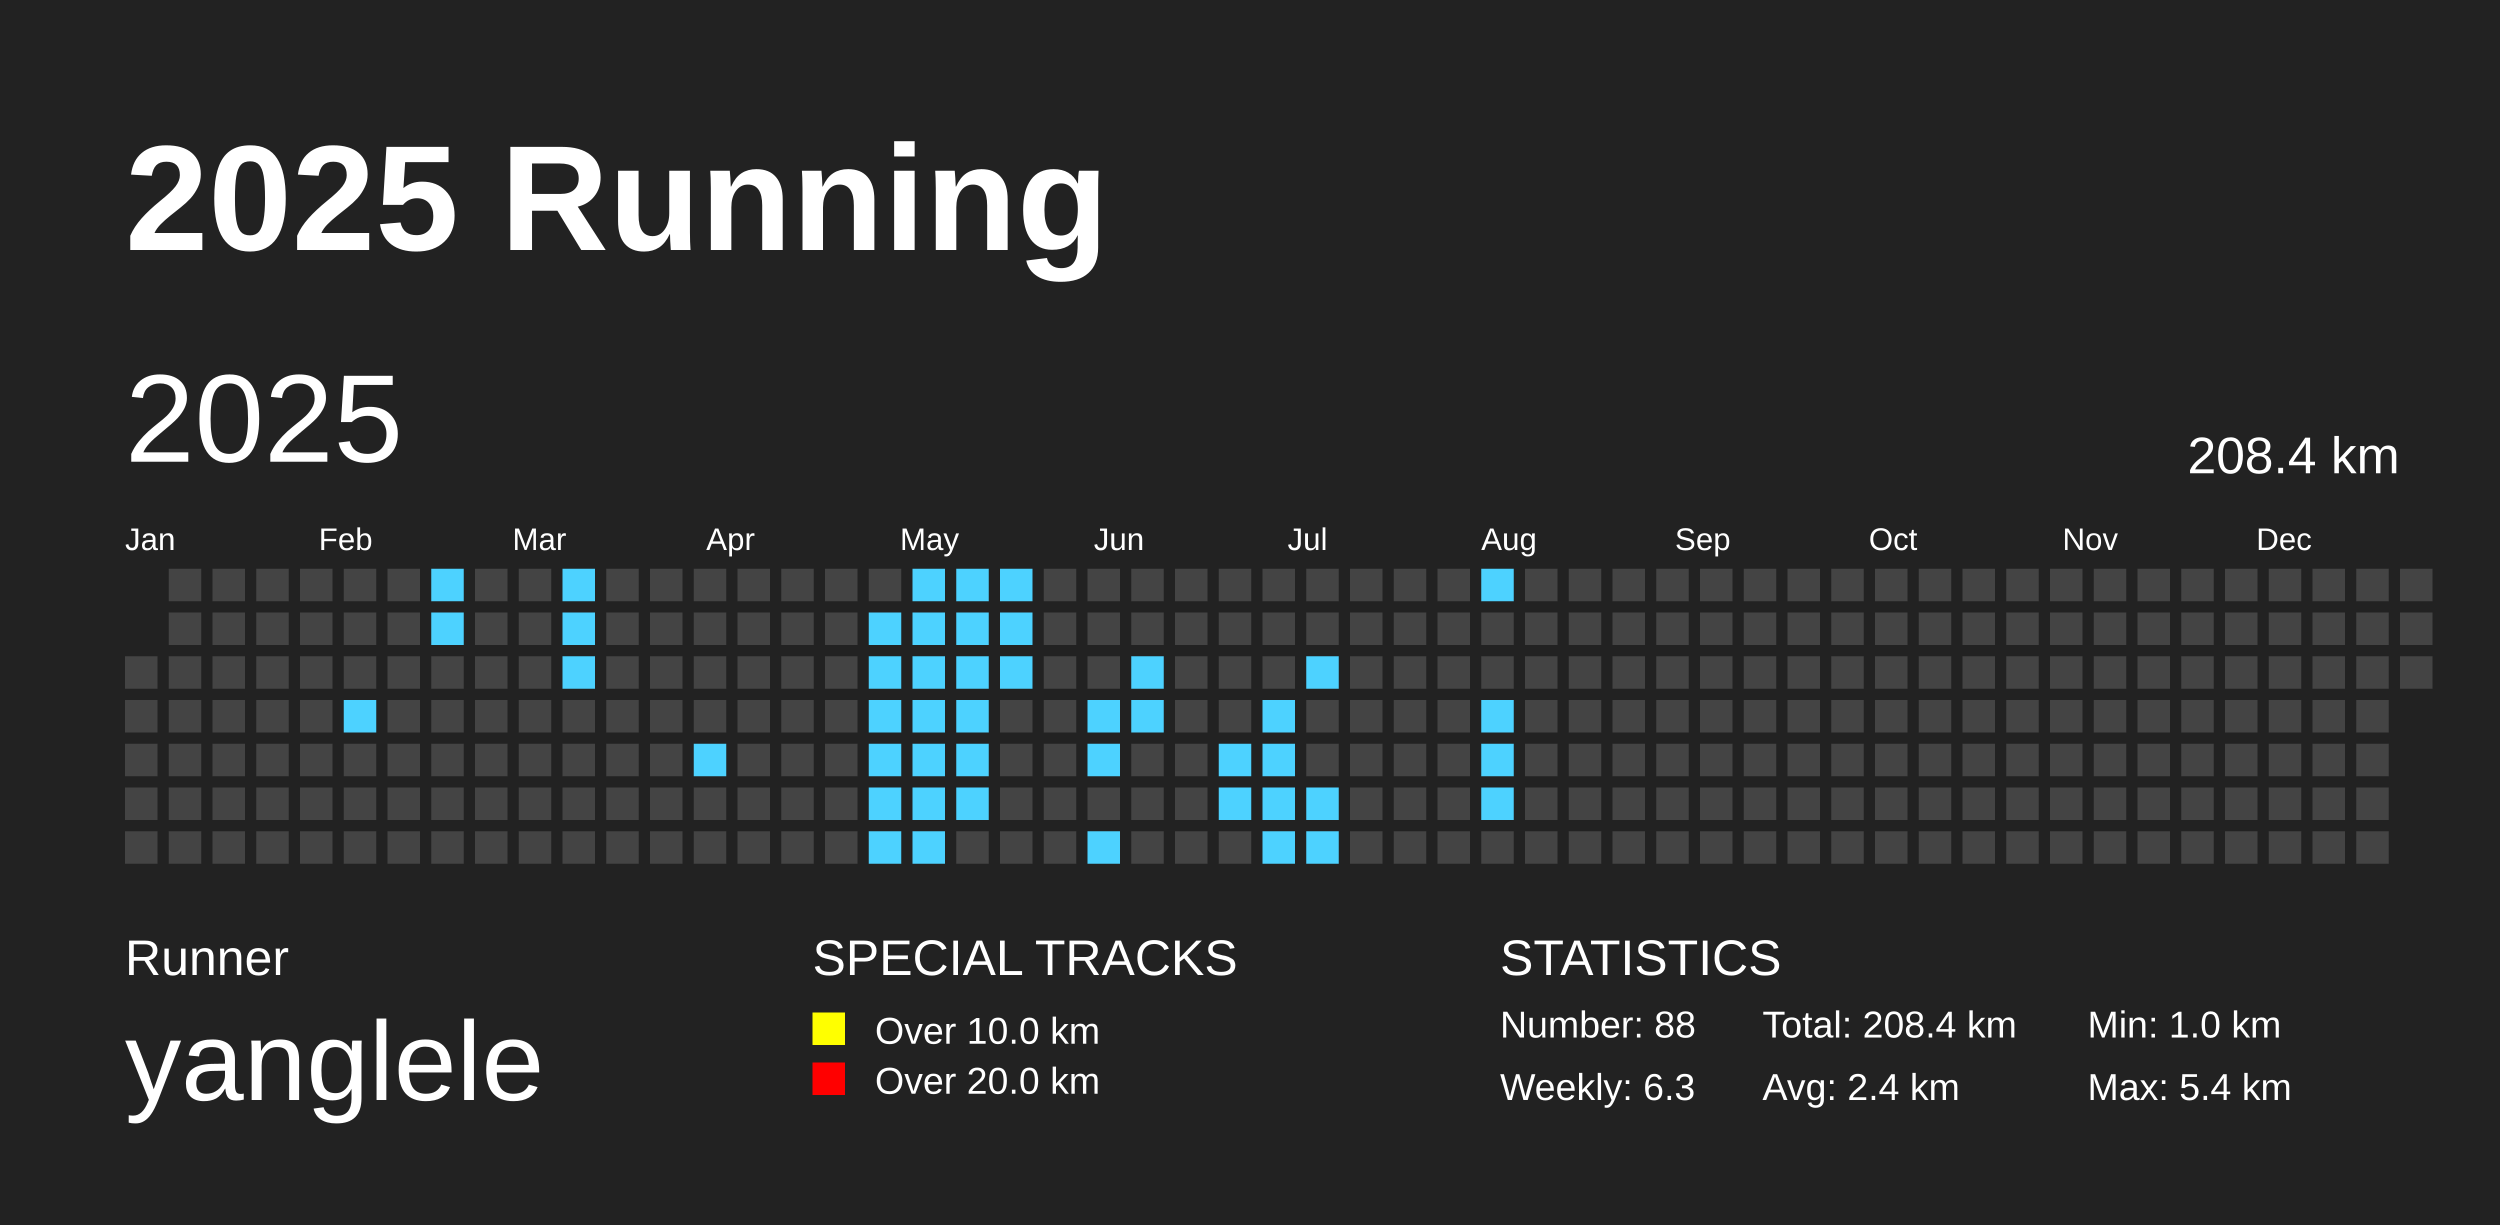
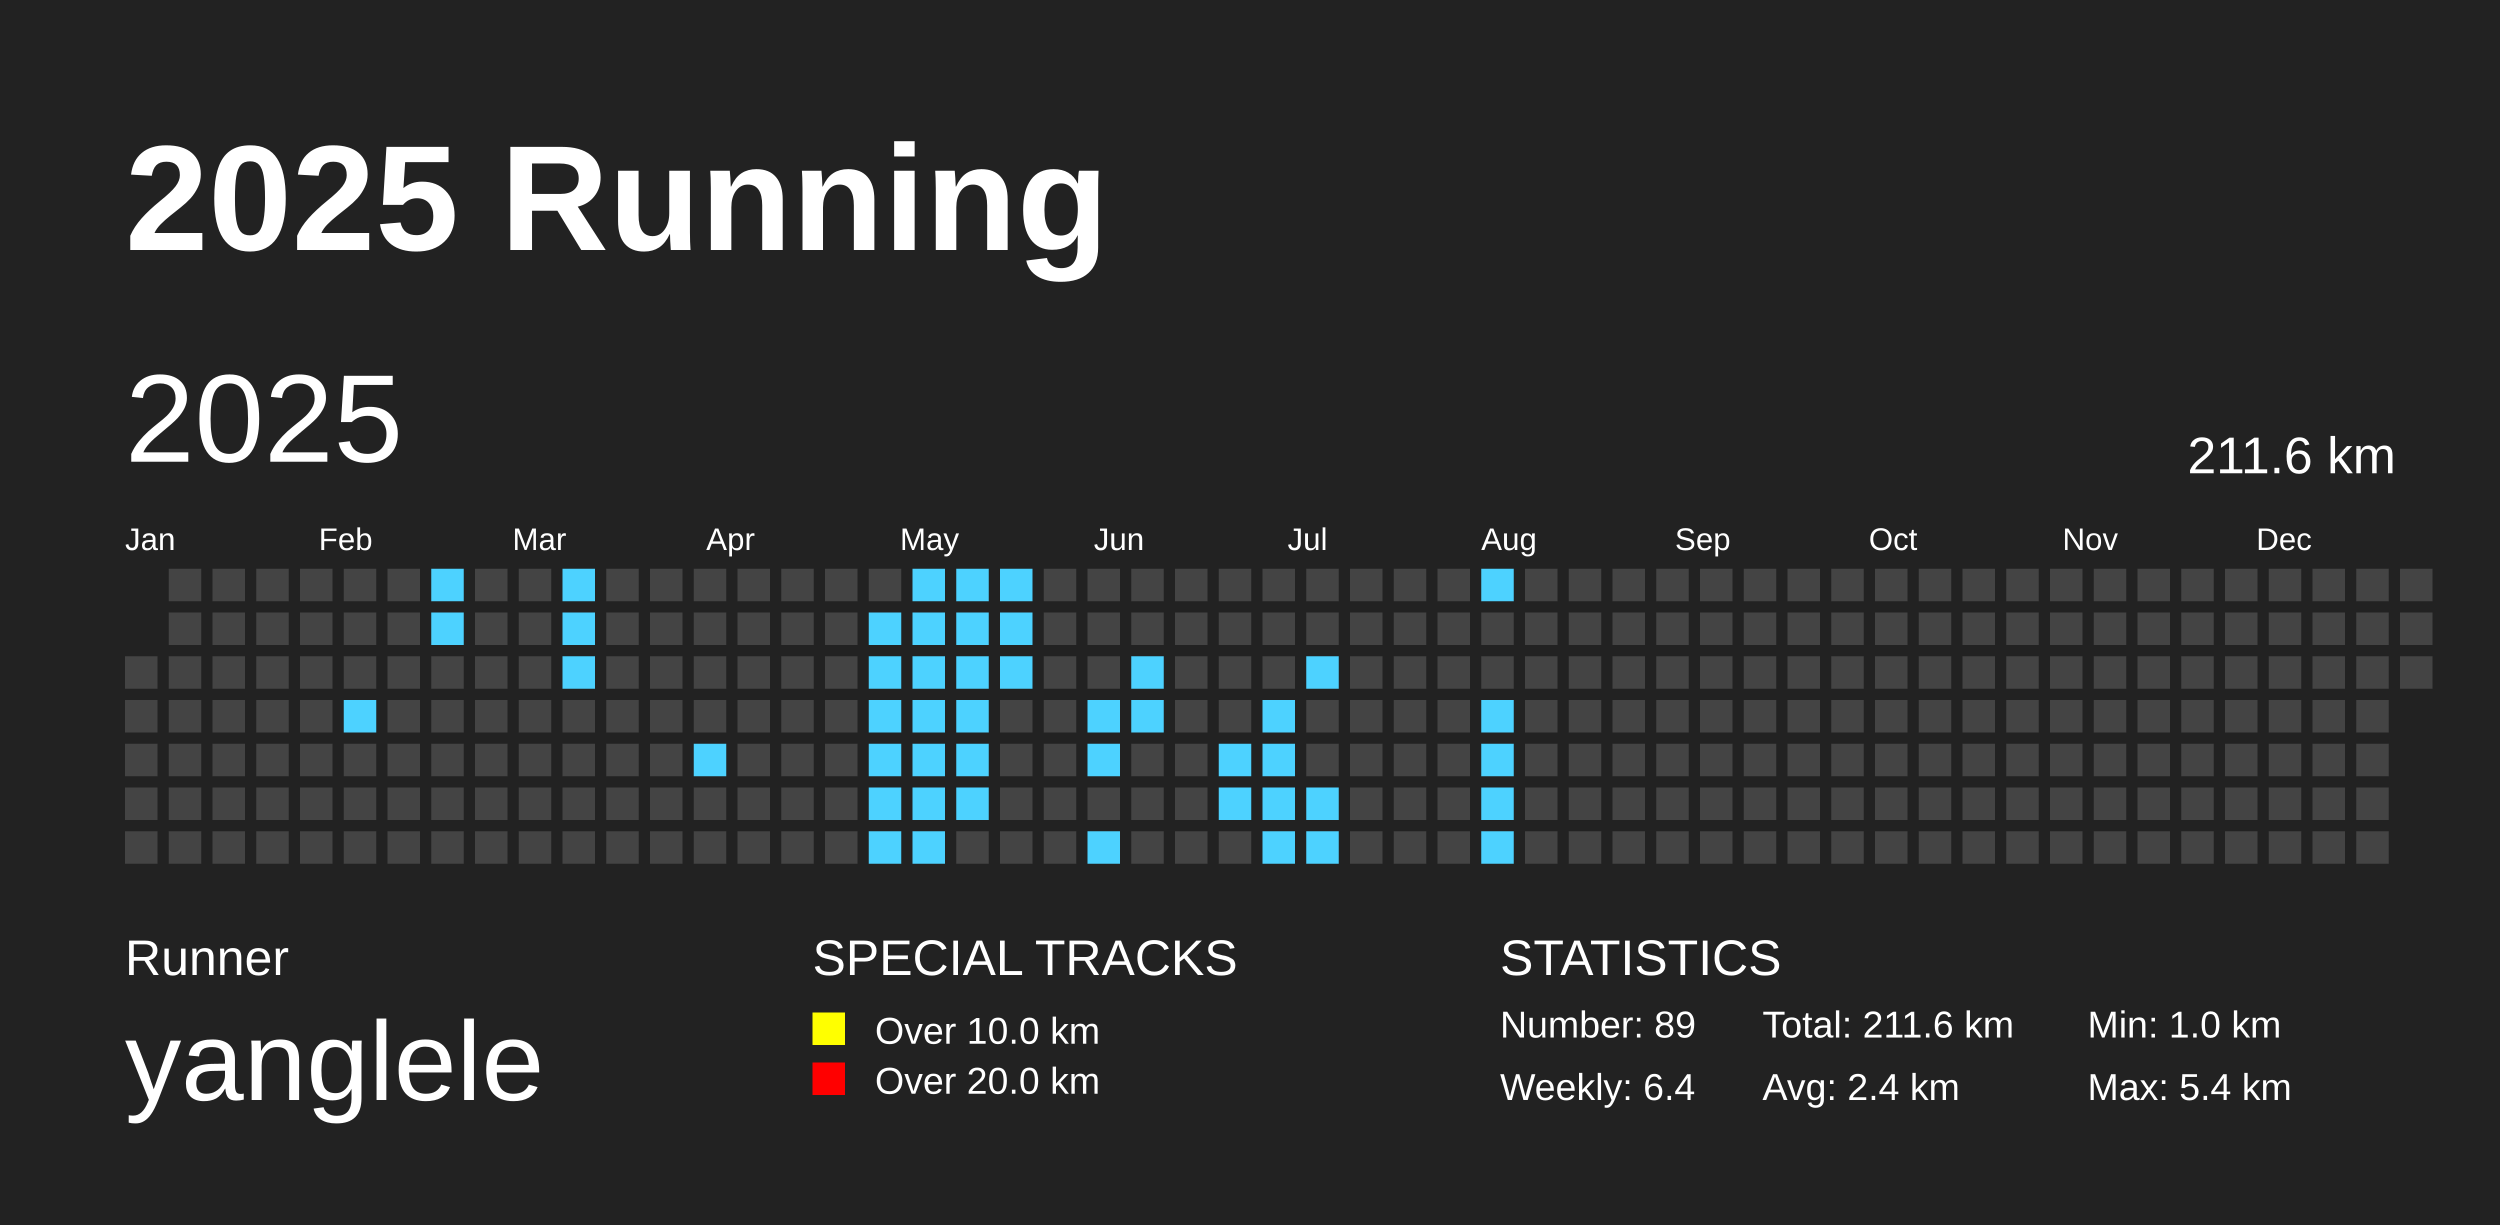
<svg xmlns="http://www.w3.org/2000/svg" baseProfile="full" height="98mm" version="1.1" viewBox="0,0,200,98" width="200mm">
  <defs />
  <rect fill="#222222" height="98" width="200" x="0" y="0" />
  <text fill="#FFFFFF" style="font-size:12px; font-family:Arial; font-weight:bold;" x="10" y="20">2025 Running</text>
  <text fill="#FFFFFF" style="font-size:4px; font-family:Arial" x="10" y="78">Runner</text>
  <text fill="#FFFFFF" style="font-size:9px; font-family:Arial" x="10" y="88">yanglele</text>
  <text fill="#FFFFFF" style="font-size:4px; font-family:Arial" x="65" y="78">SPECIAL TRACKS</text>
  <rect fill="yellow" height="2.6" width="2.6" x="65" y="81" />
  <text fill="#FFFFFF" style="font-size:3px; font-family:Arial" x="70" y="83.5">Over 10.0 km</text>
  <rect fill="red" height="2.6" width="2.6" x="65" y="85" />
  <text fill="#FFFFFF" style="font-size:3px; font-family:Arial" x="70" y="87.5">Over 20.0 km</text>
  <text fill="#FFFFFF" style="font-size:4px; font-family:Arial" x="120" y="78">STATISTICS</text>
-   <text fill="#FFFFFF" style="font-size:3px; font-family:Arial" x="120" y="83">Number: 88</text>
-   <text fill="#FFFFFF" style="font-size:3px; font-family:Arial" x="120" y="88">Weekly: 6.3</text>
-   <text fill="#FFFFFF" style="font-size:3px; font-family:Arial" x="141" y="83">Total: 208.4 km</text>
+   <text fill="#FFFFFF" style="font-size:3px; font-family:Arial" x="120" y="83">Number: 89</text>
+   <text fill="#FFFFFF" style="font-size:3px; font-family:Arial" x="120" y="88">Weekly: 6.4</text>
+   <text fill="#FFFFFF" style="font-size:3px; font-family:Arial" x="141" y="83">Total: 211.6 km</text>
  <text fill="#FFFFFF" style="font-size:3px; font-family:Arial" x="141" y="88">Avg: 2.4 km</text>
  <text fill="#FFFFFF" style="font-size:3px; font-family:Arial" x="167" y="83">Min: 1.0 km</text>
  <text fill="#FFFFFF" style="font-size:3px; font-family:Arial" x="167" y="88">Max: 5.4 km</text>
  <text dominant-baseline="hanging" fill="#FFFFFF" style="font-size:10.0px; font-family:Arial;" x="10" y="30">2025</text>
-   <text dominant-baseline="hanging" fill="#FFFFFF" style="font-size:4.125px; font-family:Arial;" x="175" y="35">208.4 km</text>
+   <text dominant-baseline="hanging" fill="#FFFFFF" style="font-size:4.125px; font-family:Arial;" x="175" y="35">211.6 km</text>
  <text fill="#FFFFFF" style="font-size:2.5px; font-family:Arial" x="10.0" y="44">Jan</text>
  <text fill="#FFFFFF" style="font-size:2.5px; font-family:Arial" x="25.5" y="44">Feb</text>
  <text fill="#FFFFFF" style="font-size:2.5px; font-family:Arial" x="41.0" y="44">Mar</text>
  <text fill="#FFFFFF" style="font-size:2.5px; font-family:Arial" x="56.5" y="44">Apr</text>
  <text fill="#FFFFFF" style="font-size:2.5px; font-family:Arial" x="72.0" y="44">May</text>
  <text fill="#FFFFFF" style="font-size:2.5px; font-family:Arial" x="87.5" y="44">Jun</text>
  <text fill="#FFFFFF" style="font-size:2.5px; font-family:Arial" x="103.0" y="44">Jul</text>
  <text fill="#FFFFFF" style="font-size:2.5px; font-family:Arial" x="118.5" y="44">Aug</text>
  <text fill="#FFFFFF" style="font-size:2.5px; font-family:Arial" x="134.0" y="44">Sep</text>
  <text fill="#FFFFFF" style="font-size:2.5px; font-family:Arial" x="149.5" y="44">Oct</text>
  <text fill="#FFFFFF" style="font-size:2.5px; font-family:Arial" x="165.0" y="44">Nov</text>
  <text fill="#FFFFFF" style="font-size:2.5px; font-family:Arial" x="180.5" y="44">Dec</text>
  <rect fill="#444444" height="2.6" width="2.6" x="10.0" y="52.5" />
  <rect fill="#444444" height="2.6" width="2.6" x="10.0" y="56.0" />
  <rect fill="#444444" height="2.6" width="2.6" x="10.0" y="59.5" />
  <rect fill="#444444" height="2.6" width="2.6" x="10.0" y="63.0" />
  <rect fill="#444444" height="2.6" width="2.6" x="10.0" y="66.5" />
  <rect fill="#444444" height="2.6" width="2.6" x="13.5" y="45.5" />
  <rect fill="#444444" height="2.6" width="2.6" x="13.5" y="49.0" />
  <rect fill="#444444" height="2.6" width="2.6" x="13.5" y="52.5" />
  <rect fill="#444444" height="2.6" width="2.6" x="13.5" y="56.0" />
  <rect fill="#444444" height="2.6" width="2.6" x="13.5" y="59.5" />
  <rect fill="#444444" height="2.6" width="2.6" x="13.5" y="63.0" />
  <rect fill="#444444" height="2.6" width="2.6" x="13.5" y="66.5" />
  <rect fill="#444444" height="2.6" width="2.6" x="17.0" y="45.5" />
  <rect fill="#444444" height="2.6" width="2.6" x="17.0" y="49.0" />
  <rect fill="#444444" height="2.6" width="2.6" x="17.0" y="52.5" />
  <rect fill="#444444" height="2.6" width="2.6" x="17.0" y="56.0" />
  <rect fill="#444444" height="2.6" width="2.6" x="17.0" y="59.5" />
  <rect fill="#444444" height="2.6" width="2.6" x="17.0" y="63.0" />
  <rect fill="#444444" height="2.6" width="2.6" x="17.0" y="66.5" />
  <rect fill="#444444" height="2.6" width="2.6" x="20.5" y="45.5" />
  <rect fill="#444444" height="2.6" width="2.6" x="20.5" y="49.0" />
  <rect fill="#444444" height="2.6" width="2.6" x="20.5" y="52.5" />
  <rect fill="#444444" height="2.6" width="2.6" x="20.5" y="56.0" />
  <rect fill="#444444" height="2.6" width="2.6" x="20.5" y="59.5" />
  <rect fill="#444444" height="2.6" width="2.6" x="20.5" y="63.0" />
  <rect fill="#444444" height="2.6" width="2.6" x="20.5" y="66.5" />
  <rect fill="#444444" height="2.6" width="2.6" x="24.0" y="45.5" />
  <rect fill="#444444" height="2.6" width="2.6" x="24.0" y="49.0" />
  <rect fill="#444444" height="2.6" width="2.6" x="24.0" y="52.5" />
  <rect fill="#444444" height="2.6" width="2.6" x="24.0" y="56.0" />
  <rect fill="#444444" height="2.6" width="2.6" x="24.0" y="59.5" />
  <rect fill="#444444" height="2.6" width="2.6" x="24.0" y="63.0" />
  <rect fill="#444444" height="2.6" width="2.6" x="24.0" y="66.5" />
  <rect fill="#444444" height="2.6" width="2.6" x="27.5" y="45.5" />
  <rect fill="#444444" height="2.6" width="2.6" x="27.5" y="49.0" />
  <rect fill="#444444" height="2.6" width="2.6" x="27.5" y="52.5" />
  <rect fill="#4DD2FF" height="2.6" width="2.6" x="27.5" y="56.0" />
  <rect fill="#444444" height="2.6" width="2.6" x="27.5" y="59.5" />
  <rect fill="#444444" height="2.6" width="2.6" x="27.5" y="63.0" />
  <rect fill="#444444" height="2.6" width="2.6" x="27.5" y="66.5" />
  <rect fill="#444444" height="2.6" width="2.6" x="31.0" y="45.5" />
  <rect fill="#444444" height="2.6" width="2.6" x="31.0" y="49.0" />
  <rect fill="#444444" height="2.6" width="2.6" x="31.0" y="52.5" />
  <rect fill="#444444" height="2.6" width="2.6" x="31.0" y="56.0" />
  <rect fill="#444444" height="2.6" width="2.6" x="31.0" y="59.5" />
  <rect fill="#444444" height="2.6" width="2.6" x="31.0" y="63.0" />
  <rect fill="#444444" height="2.6" width="2.6" x="31.0" y="66.5" />
  <rect fill="#4DD2FF" height="2.6" width="2.6" x="34.5" y="45.5" />
  <rect fill="#4DD2FF" height="2.6" width="2.6" x="34.5" y="49.0" />
  <rect fill="#444444" height="2.6" width="2.6" x="34.5" y="52.5" />
  <rect fill="#444444" height="2.6" width="2.6" x="34.5" y="56.0" />
  <rect fill="#444444" height="2.6" width="2.6" x="34.5" y="59.5" />
  <rect fill="#444444" height="2.6" width="2.6" x="34.5" y="63.0" />
  <rect fill="#444444" height="2.6" width="2.6" x="34.5" y="66.5" />
  <rect fill="#444444" height="2.6" width="2.6" x="38.0" y="45.5" />
  <rect fill="#444444" height="2.6" width="2.6" x="38.0" y="49.0" />
  <rect fill="#444444" height="2.6" width="2.6" x="38.0" y="52.5" />
  <rect fill="#444444" height="2.6" width="2.6" x="38.0" y="56.0" />
  <rect fill="#444444" height="2.6" width="2.6" x="38.0" y="59.5" />
  <rect fill="#444444" height="2.6" width="2.6" x="38.0" y="63.0" />
  <rect fill="#444444" height="2.6" width="2.6" x="38.0" y="66.5" />
  <rect fill="#444444" height="2.6" width="2.6" x="41.5" y="45.5" />
  <rect fill="#444444" height="2.6" width="2.6" x="41.5" y="49.0" />
  <rect fill="#444444" height="2.6" width="2.6" x="41.5" y="52.5" />
  <rect fill="#444444" height="2.6" width="2.6" x="41.5" y="56.0" />
  <rect fill="#444444" height="2.6" width="2.6" x="41.5" y="59.5" />
  <rect fill="#444444" height="2.6" width="2.6" x="41.5" y="63.0" />
  <rect fill="#444444" height="2.6" width="2.6" x="41.5" y="66.5" />
  <rect fill="#4DD2FF" height="2.6" width="2.6" x="45.0" y="45.5" />
  <rect fill="#4DD2FF" height="2.6" width="2.6" x="45.0" y="49.0" />
  <rect fill="#4DD2FF" height="2.6" width="2.6" x="45.0" y="52.5" />
  <rect fill="#444444" height="2.6" width="2.6" x="45.0" y="56.0" />
  <rect fill="#444444" height="2.6" width="2.6" x="45.0" y="59.5" />
  <rect fill="#444444" height="2.6" width="2.6" x="45.0" y="63.0" />
  <rect fill="#444444" height="2.6" width="2.6" x="45.0" y="66.5" />
  <rect fill="#444444" height="2.6" width="2.6" x="48.5" y="45.5" />
  <rect fill="#444444" height="2.6" width="2.6" x="48.5" y="49.0" />
  <rect fill="#444444" height="2.6" width="2.6" x="48.5" y="52.5" />
  <rect fill="#444444" height="2.6" width="2.6" x="48.5" y="56.0" />
  <rect fill="#444444" height="2.6" width="2.6" x="48.5" y="59.5" />
  <rect fill="#444444" height="2.6" width="2.6" x="48.5" y="63.0" />
  <rect fill="#444444" height="2.6" width="2.6" x="48.5" y="66.5" />
  <rect fill="#444444" height="2.6" width="2.6" x="52.0" y="45.5" />
  <rect fill="#444444" height="2.6" width="2.6" x="52.0" y="49.0" />
  <rect fill="#444444" height="2.6" width="2.6" x="52.0" y="52.5" />
  <rect fill="#444444" height="2.6" width="2.6" x="52.0" y="56.0" />
  <rect fill="#444444" height="2.6" width="2.6" x="52.0" y="59.5" />
  <rect fill="#444444" height="2.6" width="2.6" x="52.0" y="63.0" />
  <rect fill="#444444" height="2.6" width="2.6" x="52.0" y="66.5" />
  <rect fill="#444444" height="2.6" width="2.6" x="55.5" y="45.5" />
  <rect fill="#444444" height="2.6" width="2.6" x="55.5" y="49.0" />
  <rect fill="#444444" height="2.6" width="2.6" x="55.5" y="52.5" />
  <rect fill="#444444" height="2.6" width="2.6" x="55.5" y="56.0" />
  <rect fill="#4DD2FF" height="2.6" width="2.6" x="55.5" y="59.5" />
  <rect fill="#444444" height="2.6" width="2.6" x="55.5" y="63.0" />
  <rect fill="#444444" height="2.6" width="2.6" x="55.5" y="66.5" />
  <rect fill="#444444" height="2.6" width="2.6" x="59.0" y="45.5" />
  <rect fill="#444444" height="2.6" width="2.6" x="59.0" y="49.0" />
  <rect fill="#444444" height="2.6" width="2.6" x="59.0" y="52.5" />
  <rect fill="#444444" height="2.6" width="2.6" x="59.0" y="56.0" />
  <rect fill="#444444" height="2.6" width="2.6" x="59.0" y="59.5" />
  <rect fill="#444444" height="2.6" width="2.6" x="59.0" y="63.0" />
  <rect fill="#444444" height="2.6" width="2.6" x="59.0" y="66.5" />
  <rect fill="#444444" height="2.6" width="2.6" x="62.5" y="45.5" />
  <rect fill="#444444" height="2.6" width="2.6" x="62.5" y="49.0" />
  <rect fill="#444444" height="2.6" width="2.6" x="62.5" y="52.5" />
  <rect fill="#444444" height="2.6" width="2.6" x="62.5" y="56.0" />
  <rect fill="#444444" height="2.6" width="2.6" x="62.5" y="59.5" />
  <rect fill="#444444" height="2.6" width="2.6" x="62.5" y="63.0" />
  <rect fill="#444444" height="2.6" width="2.6" x="62.5" y="66.5" />
  <rect fill="#444444" height="2.6" width="2.6" x="66.0" y="45.5" />
  <rect fill="#444444" height="2.6" width="2.6" x="66.0" y="49.0" />
  <rect fill="#444444" height="2.6" width="2.6" x="66.0" y="52.5" />
  <rect fill="#444444" height="2.6" width="2.6" x="66.0" y="56.0" />
  <rect fill="#444444" height="2.6" width="2.6" x="66.0" y="59.5" />
  <rect fill="#444444" height="2.6" width="2.6" x="66.0" y="63.0" />
  <rect fill="#444444" height="2.6" width="2.6" x="66.0" y="66.5" />
  <rect fill="#444444" height="2.6" width="2.6" x="69.5" y="45.5" />
  <rect fill="#4DD2FF" height="2.6" width="2.6" x="69.5" y="49.0" />
  <rect fill="#4DD2FF" height="2.6" width="2.6" x="69.5" y="52.5" />
  <rect fill="#4DD2FF" height="2.6" width="2.6" x="69.5" y="56.0" />
  <rect fill="#4DD2FF" height="2.6" width="2.6" x="69.5" y="59.5" />
  <rect fill="#4DD2FF" height="2.6" width="2.6" x="69.5" y="63.0" />
  <rect fill="#4DD2FF" height="2.6" width="2.6" x="69.5" y="66.5" />
  <rect fill="#4DD2FF" height="2.6" width="2.6" x="73.0" y="45.5" />
  <rect fill="#4DD2FF" height="2.6" width="2.6" x="73.0" y="49.0" />
  <rect fill="#4DD2FF" height="2.6" width="2.6" x="73.0" y="52.5" />
  <rect fill="#4DD2FF" height="2.6" width="2.6" x="73.0" y="56.0" />
  <rect fill="#4DD2FF" height="2.6" width="2.6" x="73.0" y="59.5" />
  <rect fill="#4DD2FF" height="2.6" width="2.6" x="73.0" y="63.0" />
  <rect fill="#4DD2FF" height="2.6" width="2.6" x="73.0" y="66.5" />
  <rect fill="#4DD2FF" height="2.6" width="2.6" x="76.5" y="45.5" />
  <rect fill="#4DD2FF" height="2.6" width="2.6" x="76.5" y="49.0" />
  <rect fill="#4DD2FF" height="2.6" width="2.6" x="76.5" y="52.5" />
  <rect fill="#4DD2FF" height="2.6" width="2.6" x="76.5" y="56.0" />
  <rect fill="#4DD2FF" height="2.6" width="2.6" x="76.5" y="59.5" />
  <rect fill="#4DD2FF" height="2.6" width="2.6" x="76.5" y="63.0" />
  <rect fill="#444444" height="2.6" width="2.6" x="76.5" y="66.5" />
  <rect fill="#4DD2FF" height="2.6" width="2.6" x="80.0" y="45.5" />
  <rect fill="#4DD2FF" height="2.6" width="2.6" x="80.0" y="49.0" />
  <rect fill="#4DD2FF" height="2.6" width="2.6" x="80.0" y="52.5" />
  <rect fill="#444444" height="2.6" width="2.6" x="80.0" y="56.0" />
  <rect fill="#444444" height="2.6" width="2.6" x="80.0" y="59.5" />
  <rect fill="#444444" height="2.6" width="2.6" x="80.0" y="63.0" />
  <rect fill="#444444" height="2.6" width="2.6" x="80.0" y="66.5" />
  <rect fill="#444444" height="2.6" width="2.6" x="83.5" y="45.5" />
  <rect fill="#444444" height="2.6" width="2.6" x="83.5" y="49.0" />
  <rect fill="#444444" height="2.6" width="2.6" x="83.5" y="52.5" />
  <rect fill="#444444" height="2.6" width="2.6" x="83.5" y="56.0" />
  <rect fill="#444444" height="2.6" width="2.6" x="83.5" y="59.5" />
  <rect fill="#444444" height="2.6" width="2.6" x="83.5" y="63.0" />
  <rect fill="#444444" height="2.6" width="2.6" x="83.5" y="66.5" />
  <rect fill="#444444" height="2.6" width="2.6" x="87.0" y="45.5" />
  <rect fill="#444444" height="2.6" width="2.6" x="87.0" y="49.0" />
  <rect fill="#444444" height="2.6" width="2.6" x="87.0" y="52.5" />
  <rect fill="#4DD2FF" height="2.6" width="2.6" x="87.0" y="56.0" />
  <rect fill="#4DD2FF" height="2.6" width="2.6" x="87.0" y="59.5" />
  <rect fill="#444444" height="2.6" width="2.6" x="87.0" y="63.0" />
  <rect fill="#4DD2FF" height="2.6" width="2.6" x="87.0" y="66.5" />
  <rect fill="#444444" height="2.6" width="2.6" x="90.5" y="45.5" />
  <rect fill="#444444" height="2.6" width="2.6" x="90.5" y="49.0" />
  <rect fill="#4DD2FF" height="2.6" width="2.6" x="90.5" y="52.5" />
  <rect fill="#4DD2FF" height="2.6" width="2.6" x="90.5" y="56.0" />
  <rect fill="#444444" height="2.6" width="2.6" x="90.5" y="59.5" />
  <rect fill="#444444" height="2.6" width="2.6" x="90.5" y="63.0" />
  <rect fill="#444444" height="2.6" width="2.6" x="90.5" y="66.5" />
  <rect fill="#444444" height="2.6" width="2.6" x="94.0" y="45.5" />
  <rect fill="#444444" height="2.6" width="2.6" x="94.0" y="49.0" />
  <rect fill="#444444" height="2.6" width="2.6" x="94.0" y="52.5" />
  <rect fill="#444444" height="2.6" width="2.6" x="94.0" y="56.0" />
  <rect fill="#444444" height="2.6" width="2.6" x="94.0" y="59.5" />
  <rect fill="#444444" height="2.6" width="2.6" x="94.0" y="63.0" />
  <rect fill="#444444" height="2.6" width="2.6" x="94.0" y="66.5" />
  <rect fill="#444444" height="2.6" width="2.6" x="97.5" y="45.5" />
  <rect fill="#444444" height="2.6" width="2.6" x="97.5" y="49.0" />
  <rect fill="#444444" height="2.6" width="2.6" x="97.5" y="52.5" />
  <rect fill="#444444" height="2.6" width="2.6" x="97.5" y="56.0" />
  <rect fill="#4DD2FF" height="2.6" width="2.6" x="97.5" y="59.5" />
  <rect fill="#4DD2FF" height="2.6" width="2.6" x="97.5" y="63.0" />
  <rect fill="#444444" height="2.6" width="2.6" x="97.5" y="66.5" />
  <rect fill="#444444" height="2.6" width="2.6" x="101.0" y="45.5" />
  <rect fill="#444444" height="2.6" width="2.6" x="101.0" y="49.0" />
  <rect fill="#444444" height="2.6" width="2.6" x="101.0" y="52.5" />
  <rect fill="#4DD2FF" height="2.6" width="2.6" x="101.0" y="56.0" />
  <rect fill="#4DD2FF" height="2.6" width="2.6" x="101.0" y="59.5" />
  <rect fill="#4DD2FF" height="2.6" width="2.6" x="101.0" y="63.0" />
  <rect fill="#4DD2FF" height="2.6" width="2.6" x="101.0" y="66.5" />
  <rect fill="#444444" height="2.6" width="2.6" x="104.5" y="45.5" />
  <rect fill="#444444" height="2.6" width="2.6" x="104.5" y="49.0" />
  <rect fill="#4DD2FF" height="2.6" width="2.6" x="104.5" y="52.5" />
  <rect fill="#444444" height="2.6" width="2.6" x="104.5" y="56.0" />
  <rect fill="#444444" height="2.6" width="2.6" x="104.5" y="59.5" />
  <rect fill="#4DD2FF" height="2.6" width="2.6" x="104.5" y="63.0" />
  <rect fill="#4DD2FF" height="2.6" width="2.6" x="104.5" y="66.5" />
  <rect fill="#444444" height="2.6" width="2.6" x="108.0" y="45.5" />
  <rect fill="#444444" height="2.6" width="2.6" x="108.0" y="49.0" />
  <rect fill="#444444" height="2.6" width="2.6" x="108.0" y="52.5" />
  <rect fill="#444444" height="2.6" width="2.6" x="108.0" y="56.0" />
  <rect fill="#444444" height="2.6" width="2.6" x="108.0" y="59.5" />
  <rect fill="#444444" height="2.6" width="2.6" x="108.0" y="63.0" />
  <rect fill="#444444" height="2.6" width="2.6" x="108.0" y="66.5" />
  <rect fill="#444444" height="2.6" width="2.6" x="111.5" y="45.5" />
  <rect fill="#444444" height="2.6" width="2.6" x="111.5" y="49.0" />
  <rect fill="#444444" height="2.6" width="2.6" x="111.5" y="52.5" />
  <rect fill="#444444" height="2.6" width="2.6" x="111.5" y="56.0" />
  <rect fill="#444444" height="2.6" width="2.6" x="111.5" y="59.5" />
  <rect fill="#444444" height="2.6" width="2.6" x="111.5" y="63.0" />
  <rect fill="#444444" height="2.6" width="2.6" x="111.5" y="66.5" />
  <rect fill="#444444" height="2.6" width="2.6" x="115.0" y="45.5" />
  <rect fill="#444444" height="2.6" width="2.6" x="115.0" y="49.0" />
  <rect fill="#444444" height="2.6" width="2.6" x="115.0" y="52.5" />
  <rect fill="#444444" height="2.6" width="2.6" x="115.0" y="56.0" />
  <rect fill="#444444" height="2.6" width="2.6" x="115.0" y="59.5" />
  <rect fill="#444444" height="2.6" width="2.6" x="115.0" y="63.0" />
  <rect fill="#444444" height="2.6" width="2.6" x="115.0" y="66.5" />
  <rect fill="#4DD2FF" height="2.6" width="2.6" x="118.5" y="45.5" />
  <rect fill="#444444" height="2.6" width="2.6" x="118.5" y="49.0" />
  <rect fill="#444444" height="2.6" width="2.6" x="118.5" y="52.5" />
  <rect fill="#4DD2FF" height="2.6" width="2.6" x="118.5" y="56.0" />
  <rect fill="#4DD2FF" height="2.6" width="2.6" x="118.5" y="59.5" />
  <rect fill="#4DD2FF" height="2.6" width="2.6" x="118.5" y="63.0" />
-   <rect fill="#444444" height="2.6" width="2.6" x="118.5" y="66.5" />
+   <rect fill="#4DD2FF" height="2.6" width="2.6" x="118.5" y="66.5" />
  <rect fill="#444444" height="2.6" width="2.6" x="122.0" y="45.5" />
  <rect fill="#444444" height="2.6" width="2.6" x="122.0" y="49.0" />
  <rect fill="#444444" height="2.6" width="2.6" x="122.0" y="52.5" />
  <rect fill="#444444" height="2.6" width="2.6" x="122.0" y="56.0" />
  <rect fill="#444444" height="2.6" width="2.6" x="122.0" y="59.5" />
  <rect fill="#444444" height="2.6" width="2.6" x="122.0" y="63.0" />
  <rect fill="#444444" height="2.6" width="2.6" x="122.0" y="66.5" />
  <rect fill="#444444" height="2.6" width="2.6" x="125.5" y="45.5" />
  <rect fill="#444444" height="2.6" width="2.6" x="125.5" y="49.0" />
  <rect fill="#444444" height="2.6" width="2.6" x="125.5" y="52.5" />
  <rect fill="#444444" height="2.6" width="2.6" x="125.5" y="56.0" />
  <rect fill="#444444" height="2.6" width="2.6" x="125.5" y="59.5" />
  <rect fill="#444444" height="2.6" width="2.6" x="125.5" y="63.0" />
  <rect fill="#444444" height="2.6" width="2.6" x="125.5" y="66.5" />
  <rect fill="#444444" height="2.6" width="2.6" x="129.0" y="45.5" />
  <rect fill="#444444" height="2.6" width="2.6" x="129.0" y="49.0" />
  <rect fill="#444444" height="2.6" width="2.6" x="129.0" y="52.5" />
  <rect fill="#444444" height="2.6" width="2.6" x="129.0" y="56.0" />
  <rect fill="#444444" height="2.6" width="2.6" x="129.0" y="59.5" />
  <rect fill="#444444" height="2.6" width="2.6" x="129.0" y="63.0" />
  <rect fill="#444444" height="2.6" width="2.6" x="129.0" y="66.5" />
  <rect fill="#444444" height="2.6" width="2.6" x="132.5" y="45.5" />
  <rect fill="#444444" height="2.6" width="2.6" x="132.5" y="49.0" />
  <rect fill="#444444" height="2.6" width="2.6" x="132.5" y="52.5" />
  <rect fill="#444444" height="2.6" width="2.6" x="132.5" y="56.0" />
  <rect fill="#444444" height="2.6" width="2.6" x="132.5" y="59.5" />
  <rect fill="#444444" height="2.6" width="2.6" x="132.5" y="63.0" />
  <rect fill="#444444" height="2.6" width="2.6" x="132.5" y="66.5" />
  <rect fill="#444444" height="2.6" width="2.6" x="136.0" y="45.5" />
  <rect fill="#444444" height="2.6" width="2.6" x="136.0" y="49.0" />
  <rect fill="#444444" height="2.6" width="2.6" x="136.0" y="52.5" />
  <rect fill="#444444" height="2.6" width="2.6" x="136.0" y="56.0" />
  <rect fill="#444444" height="2.6" width="2.6" x="136.0" y="59.5" />
  <rect fill="#444444" height="2.6" width="2.6" x="136.0" y="63.0" />
  <rect fill="#444444" height="2.6" width="2.6" x="136.0" y="66.5" />
  <rect fill="#444444" height="2.6" width="2.6" x="139.5" y="45.5" />
  <rect fill="#444444" height="2.6" width="2.6" x="139.5" y="49.0" />
  <rect fill="#444444" height="2.6" width="2.6" x="139.5" y="52.5" />
  <rect fill="#444444" height="2.6" width="2.6" x="139.5" y="56.0" />
  <rect fill="#444444" height="2.6" width="2.6" x="139.5" y="59.5" />
  <rect fill="#444444" height="2.6" width="2.6" x="139.5" y="63.0" />
  <rect fill="#444444" height="2.6" width="2.6" x="139.5" y="66.5" />
  <rect fill="#444444" height="2.6" width="2.6" x="143.0" y="45.5" />
  <rect fill="#444444" height="2.6" width="2.6" x="143.0" y="49.0" />
  <rect fill="#444444" height="2.6" width="2.6" x="143.0" y="52.5" />
  <rect fill="#444444" height="2.6" width="2.6" x="143.0" y="56.0" />
  <rect fill="#444444" height="2.6" width="2.6" x="143.0" y="59.5" />
  <rect fill="#444444" height="2.6" width="2.6" x="143.0" y="63.0" />
  <rect fill="#444444" height="2.6" width="2.6" x="143.0" y="66.5" />
  <rect fill="#444444" height="2.6" width="2.6" x="146.5" y="45.5" />
  <rect fill="#444444" height="2.6" width="2.6" x="146.5" y="49.0" />
  <rect fill="#444444" height="2.6" width="2.6" x="146.5" y="52.5" />
  <rect fill="#444444" height="2.6" width="2.6" x="146.5" y="56.0" />
  <rect fill="#444444" height="2.6" width="2.6" x="146.5" y="59.5" />
  <rect fill="#444444" height="2.6" width="2.6" x="146.5" y="63.0" />
  <rect fill="#444444" height="2.6" width="2.6" x="146.5" y="66.5" />
  <rect fill="#444444" height="2.6" width="2.6" x="150.0" y="45.5" />
  <rect fill="#444444" height="2.6" width="2.6" x="150.0" y="49.0" />
  <rect fill="#444444" height="2.6" width="2.6" x="150.0" y="52.5" />
  <rect fill="#444444" height="2.6" width="2.6" x="150.0" y="56.0" />
  <rect fill="#444444" height="2.6" width="2.6" x="150.0" y="59.5" />
  <rect fill="#444444" height="2.6" width="2.6" x="150.0" y="63.0" />
  <rect fill="#444444" height="2.6" width="2.6" x="150.0" y="66.5" />
  <rect fill="#444444" height="2.6" width="2.6" x="153.5" y="45.5" />
  <rect fill="#444444" height="2.6" width="2.6" x="153.5" y="49.0" />
  <rect fill="#444444" height="2.6" width="2.6" x="153.5" y="52.5" />
  <rect fill="#444444" height="2.6" width="2.6" x="153.5" y="56.0" />
  <rect fill="#444444" height="2.6" width="2.6" x="153.5" y="59.5" />
  <rect fill="#444444" height="2.6" width="2.6" x="153.5" y="63.0" />
  <rect fill="#444444" height="2.6" width="2.6" x="153.5" y="66.5" />
  <rect fill="#444444" height="2.6" width="2.6" x="157.0" y="45.5" />
  <rect fill="#444444" height="2.6" width="2.6" x="157.0" y="49.0" />
  <rect fill="#444444" height="2.6" width="2.6" x="157.0" y="52.5" />
  <rect fill="#444444" height="2.6" width="2.6" x="157.0" y="56.0" />
  <rect fill="#444444" height="2.6" width="2.6" x="157.0" y="59.5" />
  <rect fill="#444444" height="2.6" width="2.6" x="157.0" y="63.0" />
  <rect fill="#444444" height="2.6" width="2.6" x="157.0" y="66.5" />
  <rect fill="#444444" height="2.6" width="2.6" x="160.5" y="45.5" />
  <rect fill="#444444" height="2.6" width="2.6" x="160.5" y="49.0" />
  <rect fill="#444444" height="2.6" width="2.6" x="160.5" y="52.5" />
  <rect fill="#444444" height="2.6" width="2.6" x="160.5" y="56.0" />
  <rect fill="#444444" height="2.6" width="2.6" x="160.5" y="59.5" />
  <rect fill="#444444" height="2.6" width="2.6" x="160.5" y="63.0" />
  <rect fill="#444444" height="2.6" width="2.6" x="160.5" y="66.5" />
  <rect fill="#444444" height="2.6" width="2.6" x="164.0" y="45.5" />
  <rect fill="#444444" height="2.6" width="2.6" x="164.0" y="49.0" />
  <rect fill="#444444" height="2.6" width="2.6" x="164.0" y="52.5" />
  <rect fill="#444444" height="2.6" width="2.6" x="164.0" y="56.0" />
  <rect fill="#444444" height="2.6" width="2.6" x="164.0" y="59.5" />
  <rect fill="#444444" height="2.6" width="2.6" x="164.0" y="63.0" />
  <rect fill="#444444" height="2.6" width="2.6" x="164.0" y="66.5" />
  <rect fill="#444444" height="2.6" width="2.6" x="167.5" y="45.5" />
  <rect fill="#444444" height="2.6" width="2.6" x="167.5" y="49.0" />
  <rect fill="#444444" height="2.6" width="2.6" x="167.5" y="52.5" />
  <rect fill="#444444" height="2.6" width="2.6" x="167.5" y="56.0" />
  <rect fill="#444444" height="2.6" width="2.6" x="167.5" y="59.5" />
  <rect fill="#444444" height="2.6" width="2.6" x="167.5" y="63.0" />
  <rect fill="#444444" height="2.6" width="2.6" x="167.5" y="66.5" />
  <rect fill="#444444" height="2.6" width="2.6" x="171.0" y="45.5" />
  <rect fill="#444444" height="2.6" width="2.6" x="171.0" y="49.0" />
  <rect fill="#444444" height="2.6" width="2.6" x="171.0" y="52.5" />
  <rect fill="#444444" height="2.6" width="2.6" x="171.0" y="56.0" />
  <rect fill="#444444" height="2.6" width="2.6" x="171.0" y="59.5" />
  <rect fill="#444444" height="2.6" width="2.6" x="171.0" y="63.0" />
  <rect fill="#444444" height="2.6" width="2.6" x="171.0" y="66.5" />
  <rect fill="#444444" height="2.6" width="2.6" x="174.5" y="45.5" />
  <rect fill="#444444" height="2.6" width="2.6" x="174.5" y="49.0" />
  <rect fill="#444444" height="2.6" width="2.6" x="174.5" y="52.5" />
  <rect fill="#444444" height="2.6" width="2.6" x="174.5" y="56.0" />
  <rect fill="#444444" height="2.6" width="2.6" x="174.5" y="59.5" />
  <rect fill="#444444" height="2.6" width="2.6" x="174.5" y="63.0" />
  <rect fill="#444444" height="2.6" width="2.6" x="174.5" y="66.5" />
  <rect fill="#444444" height="2.6" width="2.6" x="178.0" y="45.5" />
  <rect fill="#444444" height="2.6" width="2.6" x="178.0" y="49.0" />
  <rect fill="#444444" height="2.6" width="2.6" x="178.0" y="52.5" />
  <rect fill="#444444" height="2.6" width="2.6" x="178.0" y="56.0" />
  <rect fill="#444444" height="2.6" width="2.6" x="178.0" y="59.5" />
  <rect fill="#444444" height="2.6" width="2.6" x="178.0" y="63.0" />
  <rect fill="#444444" height="2.6" width="2.6" x="178.0" y="66.5" />
  <rect fill="#444444" height="2.6" width="2.6" x="181.5" y="45.5" />
  <rect fill="#444444" height="2.6" width="2.6" x="181.5" y="49.0" />
  <rect fill="#444444" height="2.6" width="2.6" x="181.5" y="52.5" />
  <rect fill="#444444" height="2.6" width="2.6" x="181.5" y="56.0" />
  <rect fill="#444444" height="2.6" width="2.6" x="181.5" y="59.5" />
  <rect fill="#444444" height="2.6" width="2.6" x="181.5" y="63.0" />
  <rect fill="#444444" height="2.6" width="2.6" x="181.5" y="66.5" />
  <rect fill="#444444" height="2.6" width="2.6" x="185.0" y="45.5" />
  <rect fill="#444444" height="2.6" width="2.6" x="185.0" y="49.0" />
  <rect fill="#444444" height="2.6" width="2.6" x="185.0" y="52.5" />
  <rect fill="#444444" height="2.6" width="2.6" x="185.0" y="56.0" />
  <rect fill="#444444" height="2.6" width="2.6" x="185.0" y="59.5" />
  <rect fill="#444444" height="2.6" width="2.6" x="185.0" y="63.0" />
  <rect fill="#444444" height="2.6" width="2.6" x="185.0" y="66.5" />
  <rect fill="#444444" height="2.6" width="2.6" x="188.5" y="45.5" />
  <rect fill="#444444" height="2.6" width="2.6" x="188.5" y="49.0" />
  <rect fill="#444444" height="2.6" width="2.6" x="188.5" y="52.5" />
  <rect fill="#444444" height="2.6" width="2.6" x="188.5" y="56.0" />
  <rect fill="#444444" height="2.6" width="2.6" x="188.5" y="59.5" />
  <rect fill="#444444" height="2.6" width="2.6" x="188.5" y="63.0" />
  <rect fill="#444444" height="2.6" width="2.6" x="188.5" y="66.5" />
  <rect fill="#444444" height="2.6" width="2.6" x="192.0" y="45.5" />
  <rect fill="#444444" height="2.6" width="2.6" x="192.0" y="49.0" />
  <rect fill="#444444" height="2.6" width="2.6" x="192.0" y="52.5" />
</svg>
